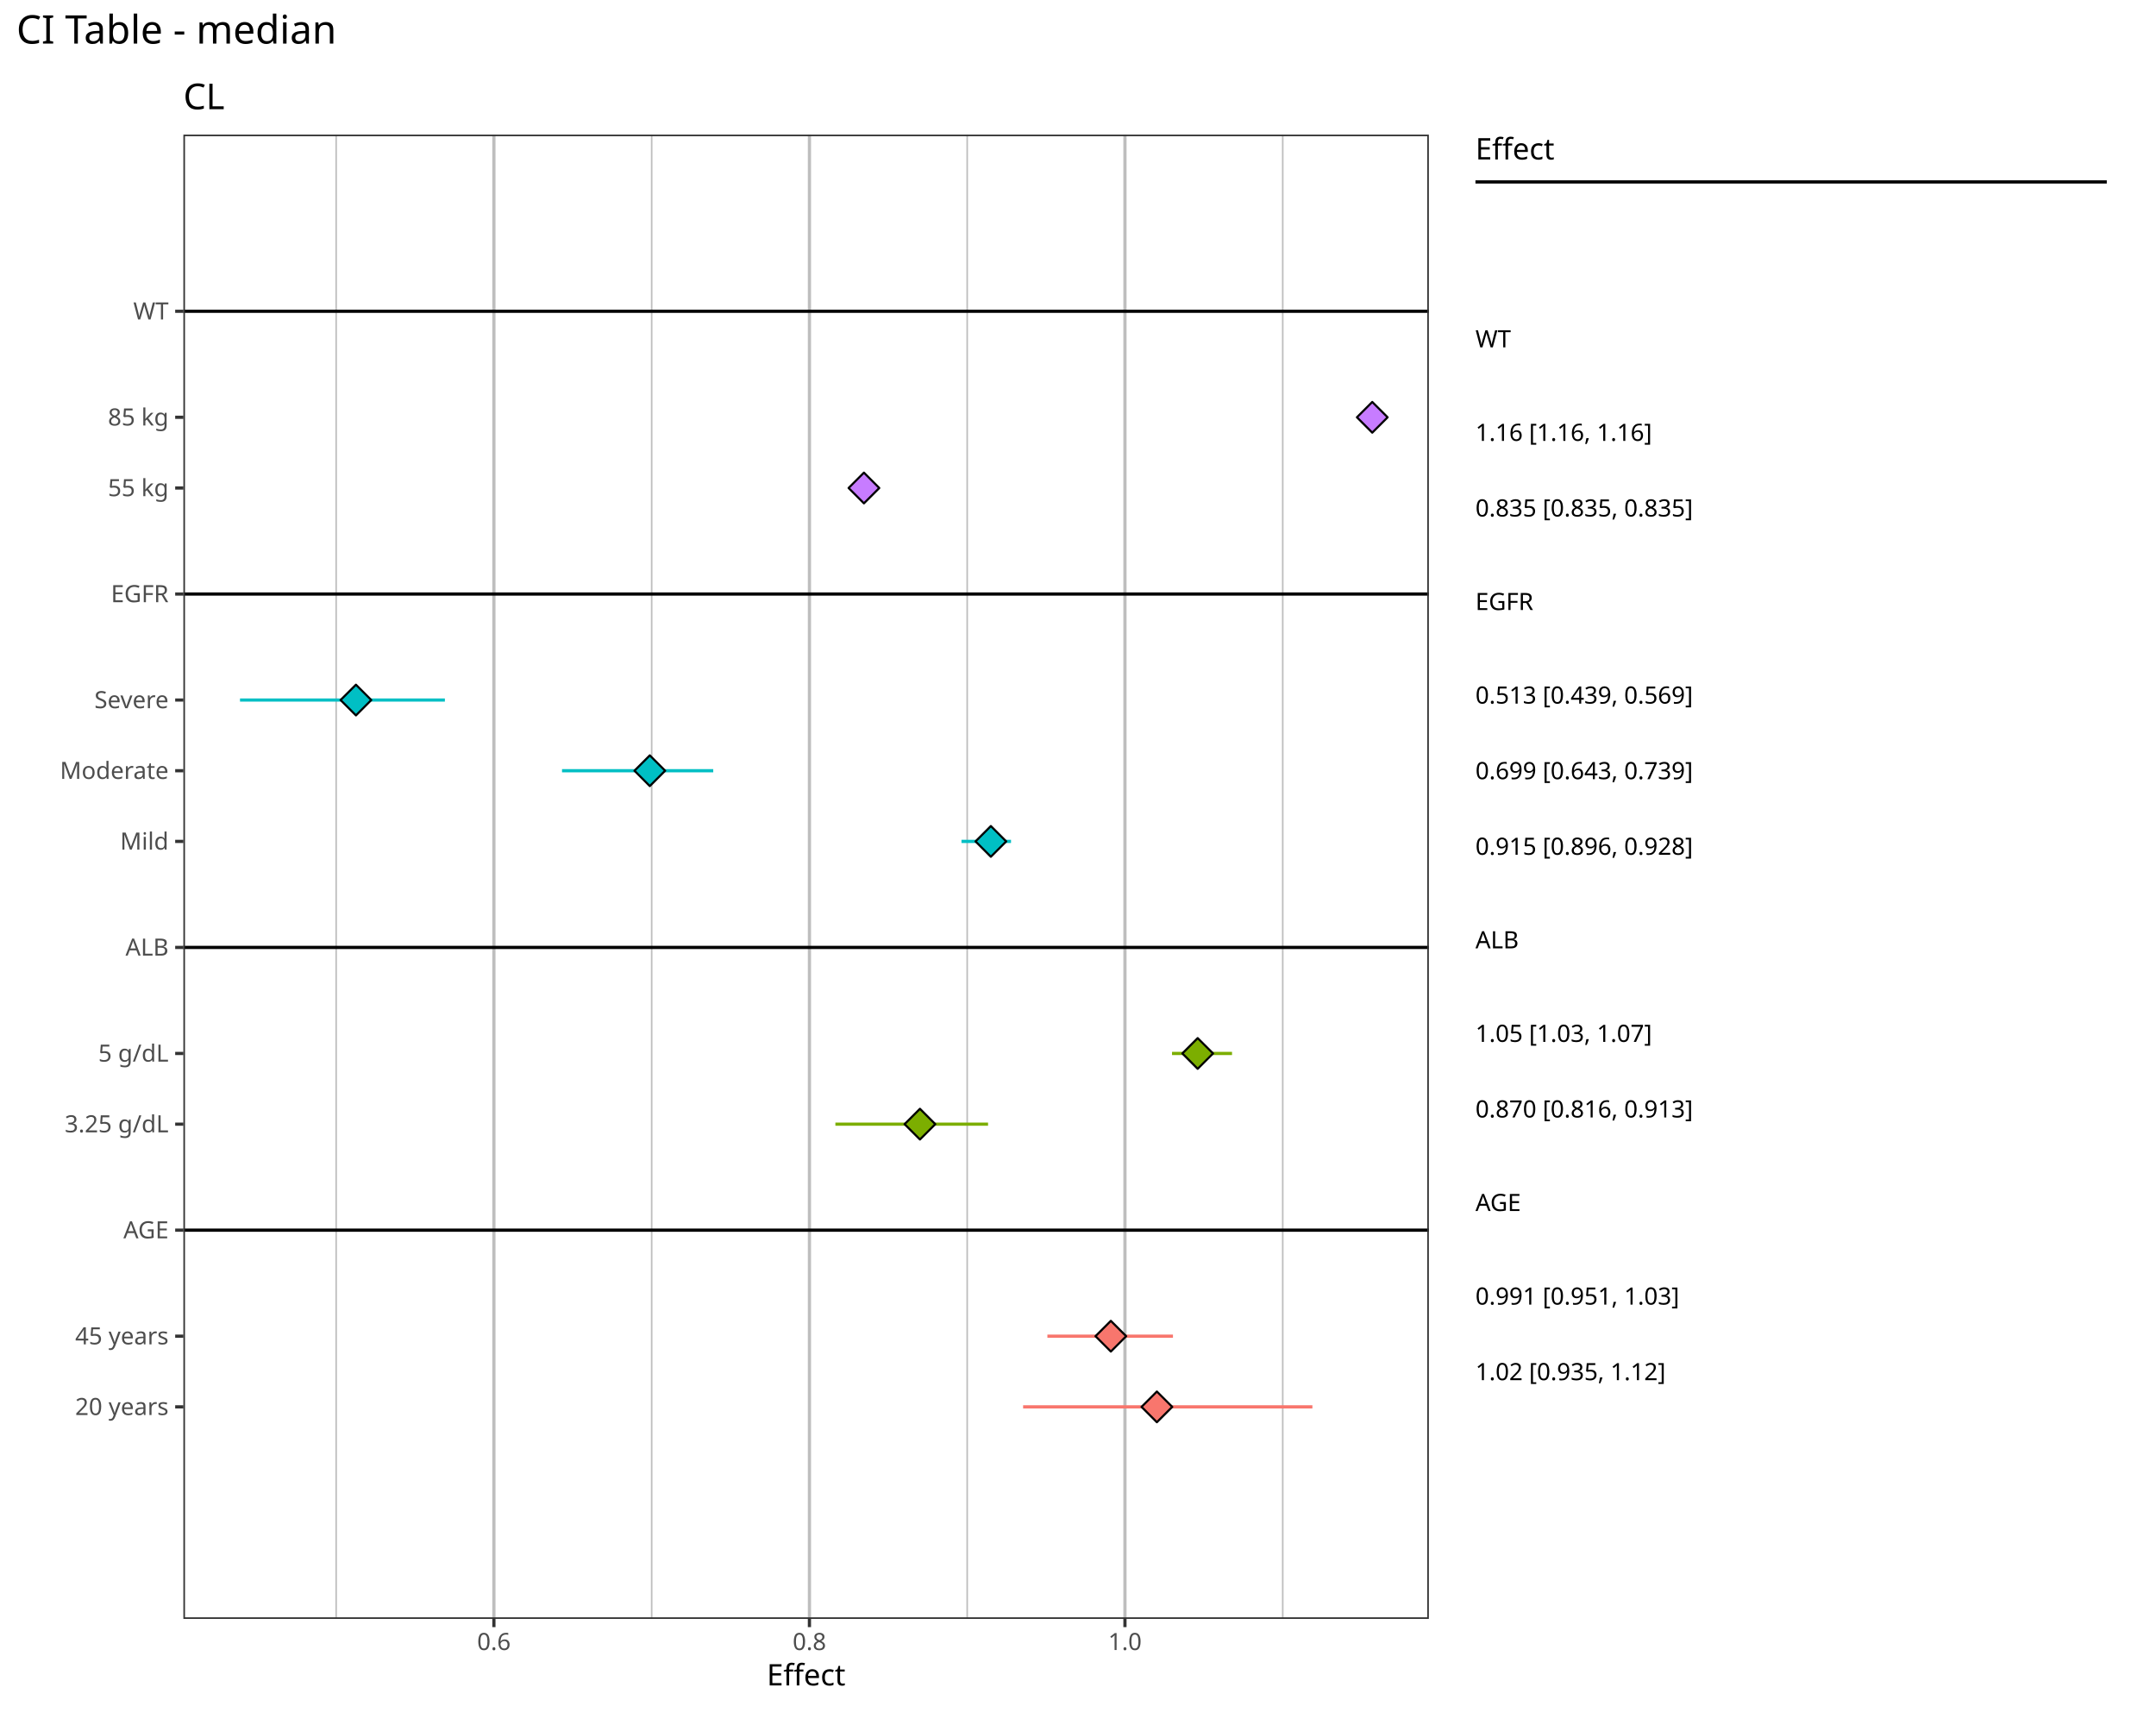
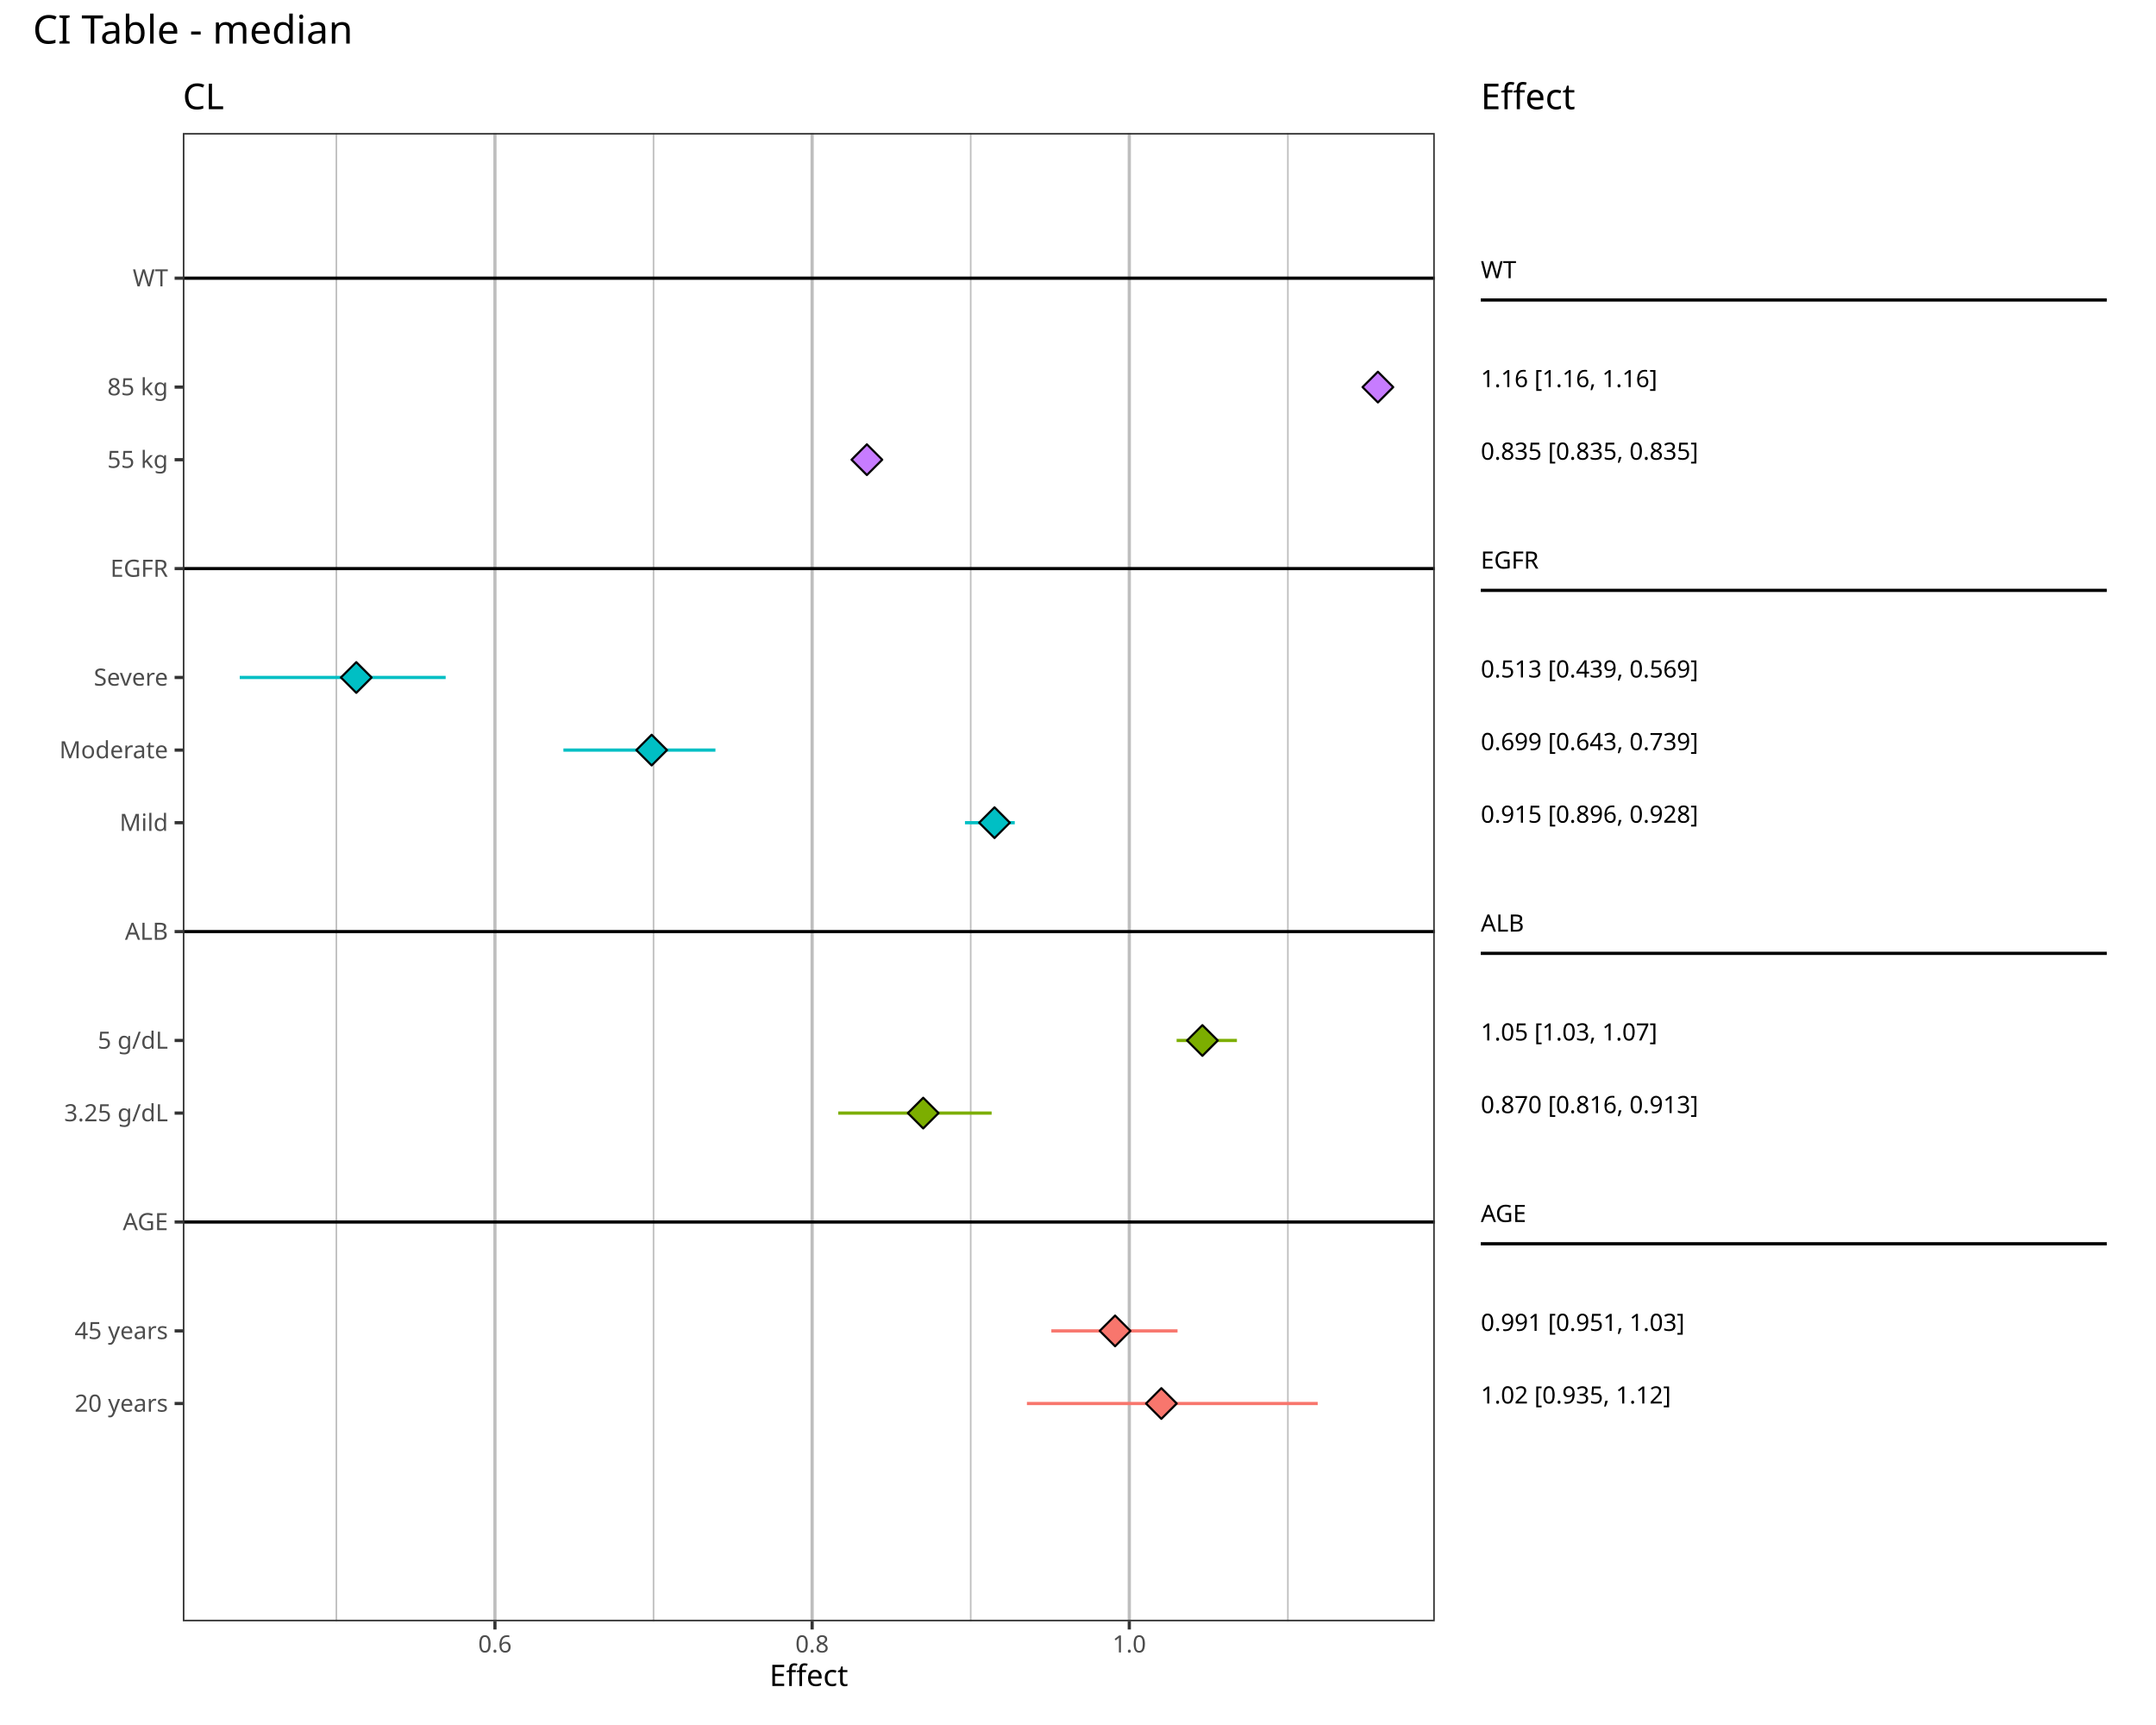
<svg xmlns="http://www.w3.org/2000/svg" class="svglite" data-engine-version="2.0" width="720.00pt" height="576.00pt" viewBox="0 0 720.00 576.00">
  <defs>
    <style type="text/css">
    .svglite line, .svglite polyline, .svglite polygon, .svglite path, .svglite rect, .svglite circle {
      fill: none;
      stroke: #000000;
      stroke-linecap: round;
      stroke-linejoin: round;
      stroke-miterlimit: 10.00;
    }
  </style>
  </defs>
  <rect width="100%" height="100%" style="stroke: none; fill: #FFFFFF;" />
  <defs>
    <clipPath id="cpMC4wMHw3MjAuMDB8MC4wMHw1NzYuMDA=">
      <rect x="0.00" y="0.00" width="720.00" height="576.00" />
    </clipPath>
  </defs>
  <g clip-path="url(#cpMC4wMHw3MjAuMDB8MC4wMHw1NzYuMDA=)">
    <rect x="0.00" y="0.00" width="720.00" height="576.00" style="stroke-width: 1.07; stroke: #FFFFFF; fill: #FFFFFF;" />
  </g>
  <defs>
-     <clipPath id="cpNS40OHw3MTQuNTJ8MjIuNzh8NTcwLjUy">
-       <rect x="5.48" y="22.78" width="709.04" height="547.74" />
+     <clipPath id="cpNjEuMDV8NzAzLjU2fDQ0LjQxfDU0MS4zNw==">
+       <rect x="61.05" y="44.41" width="642.51" height="496.97" />
    </clipPath>
  </defs>
-   <g clip-path="url(#cpNS40OHw3MTQuNTJ8MjIuNzh8NTcwLjUy)">
+   <g clip-path="url(#cpNjEuMDV8NzAzLjU2fDQ0LjQxfDU0MS4zNw==)">
</g>
  <g clip-path="url(#cpMC4wMHw3MjAuMDB8MC4wMHw1NzYuMDA=)">
</g>
  <defs>
-     <clipPath id="cpNS40OHw0NzguMTd8MjIuNzh8NTcwLjUy">
-       <rect x="5.48" y="22.78" width="472.69" height="547.74" />
+     <clipPath id="cpNS40OHw0ODAuMTV8MjIuNzh8NTcwLjUy">
+       <rect x="5.48" y="22.78" width="474.67" height="547.74" />
    </clipPath>
  </defs>
-   <g clip-path="url(#cpNS40OHw0NzguMTd8MjIuNzh8NTcwLjUy)">
-     <rect x="5.48" y="22.78" width="472.69" height="547.74" style="stroke-width: 1.07; stroke: #FFFFFF; fill: #FFFFFF;" />
+   <g clip-path="url(#cpNS40OHw0ODAuMTV8MjIuNzh8NTcwLjUy)">
+     <rect x="5.48" y="22.78" width="474.67" height="547.74" style="stroke-width: 1.07; stroke: #FFFFFF; fill: #FFFFFF;" />
  </g>
  <g clip-path="url(#cpMC4wMHw3MjAuMDB8MC4wMHw1NzYuMDA=)">
</g>
  <defs>
-     <clipPath id="cpNjEuMjR8NDc3LjE4fDQ0Ljk0fDU0MC41OA==">
-       <rect x="61.24" y="44.94" width="415.93" height="495.64" />
+     <clipPath id="cpNjEuMDV8NDc5LjE1fDQ0LjQxfDU0MS4zNw==">
+       <rect x="61.05" y="44.41" width="418.10" height="496.97" />
    </clipPath>
  </defs>
-   <g clip-path="url(#cpNjEuMjR8NDc3LjE4fDQ0Ljk0fDU0MC41OA==)">
-     <rect x="61.24" y="44.94" width="415.93" height="495.64" style="stroke-width: 1.07; stroke: none; fill: #FFFFFF;" />
-     <polyline points="112.26,540.58 112.26,44.94 " style="stroke-width: 0.53; stroke: #BEBEBE; stroke-linecap: butt;" />
-     <polyline points="217.63,540.58 217.63,44.94 " style="stroke-width: 0.53; stroke: #BEBEBE; stroke-linecap: butt;" />
-     <polyline points="323.00,540.58 323.00,44.94 " style="stroke-width: 0.53; stroke: #BEBEBE; stroke-linecap: butt;" />
-     <polyline points="428.37,540.58 428.37,44.94 " style="stroke-width: 0.53; stroke: #BEBEBE; stroke-linecap: butt;" />
-     <polyline points="164.94,540.58 164.94,44.94 " style="stroke-width: 1.07; stroke: #BEBEBE; stroke-linecap: butt;" />
-     <polyline points="270.31,540.58 270.31,44.94 " style="stroke-width: 1.07; stroke: #BEBEBE; stroke-linecap: butt;" />
-     <polyline points="375.68,540.58 375.68,44.94 " style="stroke-width: 1.07; stroke: #BEBEBE; stroke-linecap: butt;" />
-     <line x1="-151.17" y1="540.58" x2="-151.17" y2="44.94" style="stroke-width: 1.07; stroke-dasharray: 1.42,4.27,5.69,4.27; stroke-linecap: butt;" />
-     <polyline points="438.28,469.77 438.28,469.77 " style="stroke-width: 1.07; stroke: #F8766D; stroke-linecap: butt;" />
-     <polyline points="438.28,469.77 341.67,469.77 " style="stroke-width: 1.07; stroke: #F8766D; stroke-linecap: butt;" />
-     <polyline points="341.67,469.77 341.67,469.77 " style="stroke-width: 1.07; stroke: #F8766D; stroke-linecap: butt;" />
-     <polyline points="391.71,446.17 391.71,446.17 " style="stroke-width: 1.07; stroke: #F8766D; stroke-linecap: butt;" />
-     <polyline points="391.71,446.17 349.78,446.17 " style="stroke-width: 1.07; stroke: #F8766D; stroke-linecap: butt;" />
-     <polyline points="349.78,446.17 349.78,446.17 " style="stroke-width: 1.07; stroke: #F8766D; stroke-linecap: butt;" />
-     <polyline points="329.96,375.37 329.96,375.37 " style="stroke-width: 1.07; stroke: #7CAE00; stroke-linecap: butt;" />
-     <polyline points="329.96,375.37 278.98,375.37 " style="stroke-width: 1.07; stroke: #7CAE00; stroke-linecap: butt;" />
-     <polyline points="278.98,375.37 278.98,375.37 " style="stroke-width: 1.07; stroke: #7CAE00; stroke-linecap: butt;" />
-     <polyline points="411.44,351.76 411.44,351.76 " style="stroke-width: 1.07; stroke: #7CAE00; stroke-linecap: butt;" />
-     <polyline points="411.44,351.76 391.40,351.76 " style="stroke-width: 1.07; stroke: #7CAE00; stroke-linecap: butt;" />
-     <polyline points="391.40,351.76 391.40,351.76 " style="stroke-width: 1.07; stroke: #7CAE00; stroke-linecap: butt;" />
-     <polyline points="337.63,280.96 337.63,280.96 " style="stroke-width: 1.07; stroke: #00BFC4; stroke-linecap: butt;" />
-     <polyline points="337.63,280.96 321.09,280.96 " style="stroke-width: 1.07; stroke: #00BFC4; stroke-linecap: butt;" />
-     <polyline points="321.09,280.96 321.09,280.96 " style="stroke-width: 1.07; stroke: #00BFC4; stroke-linecap: butt;" />
-     <polyline points="238.19,257.35 238.19,257.35 " style="stroke-width: 1.07; stroke: #00BFC4; stroke-linecap: butt;" />
-     <polyline points="238.19,257.35 187.69,257.35 " style="stroke-width: 1.07; stroke: #00BFC4; stroke-linecap: butt;" />
-     <polyline points="187.69,257.35 187.69,257.35 " style="stroke-width: 1.07; stroke: #00BFC4; stroke-linecap: butt;" />
-     <polyline points="148.57,233.75 148.57,233.75 " style="stroke-width: 1.07; stroke: #00BFC4; stroke-linecap: butt;" />
-     <polyline points="148.57,233.75 80.15,233.75 " style="stroke-width: 1.07; stroke: #00BFC4; stroke-linecap: butt;" />
-     <polyline points="80.15,233.75 80.15,233.75 " style="stroke-width: 1.07; stroke: #00BFC4; stroke-linecap: butt;" />
-     <polyline points="288.51,162.95 288.51,162.95 " style="stroke-width: 1.07; stroke: #C77CFF; stroke-linecap: butt;" />
-     <polyline points="288.51,162.95 288.51,162.95 " style="stroke-width: 1.07; stroke: #C77CFF; stroke-linecap: butt;" />
-     <polyline points="288.51,162.95 288.51,162.95 " style="stroke-width: 1.07; stroke: #C77CFF; stroke-linecap: butt;" />
-     <polyline points="458.27,139.34 458.27,139.34 " style="stroke-width: 1.07; stroke: #C77CFF; stroke-linecap: butt;" />
-     <polyline points="458.27,139.34 458.27,139.34 " style="stroke-width: 1.07; stroke: #C77CFF; stroke-linecap: butt;" />
-     <polyline points="458.27,139.34 458.27,139.34 " style="stroke-width: 1.07; stroke: #C77CFF; stroke-linecap: butt;" />
-     <polygon points="386.34,474.90 391.47,469.77 386.34,464.65 381.22,469.77 " style="stroke-width: 0.71; fill: #F8766D;" />
-     <polygon points="370.97,451.30 376.09,446.17 370.97,441.05 365.84,446.17 " style="stroke-width: 0.71; fill: #F8766D;" />
-     <polygon points="307.22,380.49 312.34,375.37 307.22,370.24 302.09,375.37 " style="stroke-width: 0.71; fill: #7CAE00;" />
-     <polygon points="399.97,356.89 405.10,351.76 399.97,346.64 394.85,351.76 " style="stroke-width: 0.71; fill: #7CAE00;" />
-     <polygon points="330.90,286.08 336.03,280.96 330.90,275.83 325.78,280.96 " style="stroke-width: 0.71; fill: #00BFC4;" />
-     <polygon points="217.00,262.48 222.13,257.35 217.00,252.23 211.88,257.35 " style="stroke-width: 0.71; fill: #00BFC4;" />
-     <polygon points="118.87,238.88 123.99,233.75 118.87,228.63 113.74,233.75 " style="stroke-width: 0.71; fill: #00BFC4;" />
-     <polygon points="288.51,168.07 293.64,162.95 288.51,157.82 283.39,162.95 " style="stroke-width: 0.71; fill: #C77CFF;" />
-     <polygon points="458.27,144.47 463.40,139.34 458.27,134.22 453.15,139.34 " style="stroke-width: 0.71; fill: #C77CFF;" />
-     <line x1="61.24" y1="103.94" x2="477.18" y2="103.94" style="stroke-width: 1.07; stroke-linecap: butt;" />
-     <line x1="61.24" y1="198.35" x2="477.18" y2="198.35" style="stroke-width: 1.07; stroke-linecap: butt;" />
-     <line x1="61.24" y1="316.36" x2="477.18" y2="316.36" style="stroke-width: 1.07; stroke-linecap: butt;" />
-     <line x1="61.24" y1="410.77" x2="477.18" y2="410.77" style="stroke-width: 1.07; stroke-linecap: butt;" />
-     <rect x="61.24" y="44.94" width="415.93" height="495.64" style="stroke-width: 1.07; stroke: #333333;" />
+   <g clip-path="url(#cpNjEuMDV8NDc5LjE1fDQ0LjQxfDU0MS4zNw==)">
+     <rect x="61.05" y="44.41" width="418.10" height="496.97" style="stroke-width: 1.07; stroke: none; fill: #FFFFFF;" />
+     <polyline points="112.33,541.37 112.33,44.41 " style="stroke-width: 0.53; stroke: #BEBEBE; stroke-linecap: butt;" />
+     <polyline points="218.25,541.37 218.25,44.41 " style="stroke-width: 0.53; stroke: #BEBEBE; stroke-linecap: butt;" />
+     <polyline points="324.17,541.37 324.17,44.41 " style="stroke-width: 0.53; stroke: #BEBEBE; stroke-linecap: butt;" />
+     <polyline points="430.09,541.37 430.09,44.41 " style="stroke-width: 0.53; stroke: #BEBEBE; stroke-linecap: butt;" />
+     <polyline points="165.29,541.37 165.29,44.41 " style="stroke-width: 1.07; stroke: #BEBEBE; stroke-linecap: butt;" />
+     <polyline points="271.21,541.37 271.21,44.41 " style="stroke-width: 1.07; stroke: #BEBEBE; stroke-linecap: butt;" />
+     <polyline points="377.13,541.37 377.13,44.41 " style="stroke-width: 1.07; stroke: #BEBEBE; stroke-linecap: butt;" />
+     <line x1="-152.47" y1="541.37" x2="-152.47" y2="44.41" style="stroke-width: 1.07; stroke-dasharray: 1.42,4.27,5.69,4.27; stroke-linecap: butt;" />
+     <polyline points="440.05,468.65 440.05,468.65 " style="stroke-width: 1.07; stroke: #F8766D; stroke-linecap: butt;" />
+     <polyline points="440.05,468.65 342.94,468.65 " style="stroke-width: 1.07; stroke: #F8766D; stroke-linecap: butt;" />
+     <polyline points="342.94,468.65 342.94,468.65 " style="stroke-width: 1.07; stroke: #F8766D; stroke-linecap: butt;" />
+     <polyline points="393.24,444.40 393.24,444.40 " style="stroke-width: 1.07; stroke: #F8766D; stroke-linecap: butt;" />
+     <polyline points="393.24,444.40 351.09,444.40 " style="stroke-width: 1.07; stroke: #F8766D; stroke-linecap: butt;" />
+     <polyline points="351.09,444.40 351.09,444.40 " style="stroke-width: 1.07; stroke: #F8766D; stroke-linecap: butt;" />
+     <polyline points="331.16,371.68 331.16,371.68 " style="stroke-width: 1.07; stroke: #7CAE00; stroke-linecap: butt;" />
+     <polyline points="331.16,371.68 279.93,371.68 " style="stroke-width: 1.07; stroke: #7CAE00; stroke-linecap: butt;" />
+     <polyline points="279.93,371.68 279.93,371.68 " style="stroke-width: 1.07; stroke: #7CAE00; stroke-linecap: butt;" />
+     <polyline points="413.07,347.43 413.07,347.43 " style="stroke-width: 1.07; stroke: #7CAE00; stroke-linecap: butt;" />
+     <polyline points="413.07,347.43 392.93,347.43 " style="stroke-width: 1.07; stroke: #7CAE00; stroke-linecap: butt;" />
+     <polyline points="392.93,347.43 392.93,347.43 " style="stroke-width: 1.07; stroke: #7CAE00; stroke-linecap: butt;" />
+     <polyline points="338.88,274.71 338.88,274.71 " style="stroke-width: 1.07; stroke: #00BFC4; stroke-linecap: butt;" />
+     <polyline points="338.88,274.71 322.25,274.71 " style="stroke-width: 1.07; stroke: #00BFC4; stroke-linecap: butt;" />
+     <polyline points="322.25,274.71 322.25,274.71 " style="stroke-width: 1.07; stroke: #00BFC4; stroke-linecap: butt;" />
+     <polyline points="238.92,250.47 238.92,250.47 " style="stroke-width: 1.07; stroke: #00BFC4; stroke-linecap: butt;" />
+     <polyline points="238.92,250.47 188.15,250.47 " style="stroke-width: 1.07; stroke: #00BFC4; stroke-linecap: butt;" />
+     <polyline points="188.15,250.47 188.15,250.47 " style="stroke-width: 1.07; stroke: #00BFC4; stroke-linecap: butt;" />
+     <polyline points="148.83,226.22 148.83,226.22 " style="stroke-width: 1.07; stroke: #00BFC4; stroke-linecap: butt;" />
+     <polyline points="148.83,226.22 80.06,226.22 " style="stroke-width: 1.07; stroke: #00BFC4; stroke-linecap: butt;" />
+     <polyline points="80.06,226.22 80.06,226.22 " style="stroke-width: 1.07; stroke: #00BFC4; stroke-linecap: butt;" />
+     <polyline points="289.50,153.50 289.50,153.50 " style="stroke-width: 1.07; stroke: #C77CFF; stroke-linecap: butt;" />
+     <polyline points="289.50,153.50 289.50,153.50 " style="stroke-width: 1.07; stroke: #C77CFF; stroke-linecap: butt;" />
+     <polyline points="289.50,153.50 289.50,153.50 " style="stroke-width: 1.07; stroke: #C77CFF; stroke-linecap: butt;" />
+     <polyline points="460.15,129.26 460.15,129.26 " style="stroke-width: 1.07; stroke: #C77CFF; stroke-linecap: butt;" />
+     <polyline points="460.15,129.26 460.15,129.26 " style="stroke-width: 1.07; stroke: #C77CFF; stroke-linecap: butt;" />
+     <polyline points="460.15,129.26 460.15,129.26 " style="stroke-width: 1.07; stroke: #C77CFF; stroke-linecap: butt;" />
+     <polygon points="387.84,473.77 392.97,468.65 387.84,463.52 382.72,468.65 " style="stroke-width: 0.71; fill: #F8766D;" />
+     <polygon points="372.39,449.53 377.51,444.40 372.39,439.28 367.26,444.40 " style="stroke-width: 0.71; fill: #F8766D;" />
+     <polygon points="308.31,376.80 313.43,371.68 308.31,366.55 303.18,371.68 " style="stroke-width: 0.71; fill: #7CAE00;" />
+     <polygon points="401.54,352.56 406.67,347.43 401.54,342.31 396.42,347.43 " style="stroke-width: 0.71; fill: #7CAE00;" />
+     <polygon points="332.12,279.83 337.24,274.71 332.12,269.58 326.99,274.71 " style="stroke-width: 0.71; fill: #00BFC4;" />
+     <polygon points="217.62,255.59 222.75,250.47 217.62,245.34 212.50,250.47 " style="stroke-width: 0.71; fill: #00BFC4;" />
+     <polygon points="118.98,231.35 124.10,226.22 118.98,221.10 113.85,226.22 " style="stroke-width: 0.71; fill: #00BFC4;" />
+     <polygon points="289.50,158.62 294.63,153.50 289.50,148.37 284.38,153.50 " style="stroke-width: 0.71; fill: #C77CFF;" />
+     <polygon points="460.15,134.38 465.27,129.26 460.15,124.13 455.02,129.26 " style="stroke-width: 0.71; fill: #C77CFF;" />
+     <line x1="61.05" y1="92.89" x2="479.15" y2="92.89" style="stroke-width: 1.07; stroke-linecap: butt;" />
+     <line x1="61.05" y1="189.86" x2="479.15" y2="189.86" style="stroke-width: 1.07; stroke-linecap: butt;" />
+     <line x1="61.05" y1="311.07" x2="479.15" y2="311.07" style="stroke-width: 1.07; stroke-linecap: butt;" />
+     <line x1="61.05" y1="408.04" x2="479.15" y2="408.04" style="stroke-width: 1.07; stroke-linecap: butt;" />
+     <rect x="61.05" y="44.41" width="418.10" height="496.97" style="stroke-width: 1.07; stroke: #333333;" />
  </g>
  <g clip-path="url(#cpMC4wMHw3MjAuMDB8MC4wMHw1NzYuMDA=)">
-     <text x="56.31" y="106.67" text-anchor="end" style="font-size: 7.94px; fill: #4D4D4D; font-family: sans;" textLength="12.34px" lengthAdjust="spacingAndGlyphs">WT</text>
-     <text x="56.31" y="142.08" text-anchor="end" style="font-size: 7.94px; fill: #4D4D4D; font-family: sans;" textLength="19.42px" lengthAdjust="spacingAndGlyphs">85 kg</text>
-     <text x="56.31" y="165.68" text-anchor="end" style="font-size: 7.94px; fill: #4D4D4D; font-family: sans;" textLength="19.42px" lengthAdjust="spacingAndGlyphs">55 kg</text>
-     <text x="56.31" y="201.08" text-anchor="end" style="font-size: 7.94px; fill: #4D4D4D; font-family: sans;" textLength="22.05px" lengthAdjust="spacingAndGlyphs">EGFR</text>
-     <text x="56.31" y="236.48" text-anchor="end" style="font-size: 7.94px; fill: #4D4D4D; font-family: sans;" textLength="25.15px" lengthAdjust="spacingAndGlyphs">Severe</text>
-     <text x="56.31" y="260.09" text-anchor="end" style="font-size: 7.94px; fill: #4D4D4D; font-family: sans;" textLength="33.54px" lengthAdjust="spacingAndGlyphs">Moderate</text>
-     <text x="56.31" y="283.69" text-anchor="end" style="font-size: 7.94px; fill: #4D4D4D; font-family: sans;" textLength="14.55px" lengthAdjust="spacingAndGlyphs">Mild</text>
-     <text x="56.31" y="319.09" text-anchor="end" style="font-size: 7.94px; fill: #4D4D4D; font-family: sans;" textLength="15.01px" lengthAdjust="spacingAndGlyphs">ALB</text>
-     <text x="56.31" y="354.49" text-anchor="end" style="font-size: 7.94px; fill: #4D4D4D; font-family: sans;" textLength="22.07px" lengthAdjust="spacingAndGlyphs">5 g/dL</text>
-     <text x="56.31" y="378.10" text-anchor="end" style="font-size: 7.94px; fill: #4D4D4D; font-family: sans;" textLength="33.10px" lengthAdjust="spacingAndGlyphs">3.25 g/dL</text>
-     <text x="56.31" y="413.50" text-anchor="end" style="font-size: 7.94px; fill: #4D4D4D; font-family: sans;" textLength="16.77px" lengthAdjust="spacingAndGlyphs">AGE</text>
-     <text x="56.31" y="448.90" text-anchor="end" style="font-size: 7.94px; fill: #4D4D4D; font-family: sans;" textLength="30.45px" lengthAdjust="spacingAndGlyphs">45 years</text>
-     <text x="56.31" y="472.50" text-anchor="end" style="font-size: 7.94px; fill: #4D4D4D; font-family: sans;" textLength="30.45px" lengthAdjust="spacingAndGlyphs">20 years</text>
-     <polyline points="58.50,103.94 61.24,103.94 " style="stroke-width: 1.07; stroke: #333333; stroke-linecap: butt;" />
-     <polyline points="58.50,139.34 61.24,139.34 " style="stroke-width: 1.07; stroke: #333333; stroke-linecap: butt;" />
-     <polyline points="58.50,162.95 61.24,162.95 " style="stroke-width: 1.07; stroke: #333333; stroke-linecap: butt;" />
-     <polyline points="58.50,198.35 61.24,198.35 " style="stroke-width: 1.07; stroke: #333333; stroke-linecap: butt;" />
-     <polyline points="58.50,233.75 61.24,233.75 " style="stroke-width: 1.07; stroke: #333333; stroke-linecap: butt;" />
-     <polyline points="58.50,257.35 61.24,257.35 " style="stroke-width: 1.07; stroke: #333333; stroke-linecap: butt;" />
-     <polyline points="58.50,280.96 61.24,280.96 " style="stroke-width: 1.07; stroke: #333333; stroke-linecap: butt;" />
-     <polyline points="58.50,316.36 61.24,316.36 " style="stroke-width: 1.07; stroke: #333333; stroke-linecap: butt;" />
-     <polyline points="58.50,351.76 61.24,351.76 " style="stroke-width: 1.07; stroke: #333333; stroke-linecap: butt;" />
-     <polyline points="58.50,375.37 61.24,375.37 " style="stroke-width: 1.07; stroke: #333333; stroke-linecap: butt;" />
-     <polyline points="58.50,410.77 61.24,410.77 " style="stroke-width: 1.07; stroke: #333333; stroke-linecap: butt;" />
-     <polyline points="58.50,446.17 61.24,446.17 " style="stroke-width: 1.07; stroke: #333333; stroke-linecap: butt;" />
-     <polyline points="58.50,469.77 61.24,469.77 " style="stroke-width: 1.07; stroke: #333333; stroke-linecap: butt;" />
-     <polyline points="164.94,543.32 164.94,540.58 " style="stroke-width: 1.07; stroke: #333333; stroke-linecap: butt;" />
-     <polyline points="270.31,543.32 270.31,540.58 " style="stroke-width: 1.07; stroke: #333333; stroke-linecap: butt;" />
-     <polyline points="375.68,543.32 375.68,540.58 " style="stroke-width: 1.07; stroke: #333333; stroke-linecap: butt;" />
-     <text x="164.94" y="550.97" text-anchor="middle" style="font-size: 7.94px; fill: #4D4D4D; font-family: sans;" textLength="11.03px" lengthAdjust="spacingAndGlyphs">0.6</text>
-     <text x="270.31" y="550.97" text-anchor="middle" style="font-size: 7.94px; fill: #4D4D4D; font-family: sans;" textLength="11.03px" lengthAdjust="spacingAndGlyphs">0.8</text>
-     <text x="375.68" y="550.97" text-anchor="middle" style="font-size: 7.94px; fill: #4D4D4D; font-family: sans;" textLength="11.03px" lengthAdjust="spacingAndGlyphs">1.0</text>
-     <text x="269.21" y="562.79" text-anchor="middle" style="font-size: 9.92px; font-family: sans;" textLength="25.37px" lengthAdjust="spacingAndGlyphs">Effect</text>
-     <text x="61.24" y="36.46" style="font-size: 11.91px; font-family: sans;" textLength="15.22px" lengthAdjust="spacingAndGlyphs">CL</text>
+     <text x="56.12" y="95.62" text-anchor="end" style="font-size: 7.94px; fill: #4D4D4D; font-family: sans;" textLength="12.34px" lengthAdjust="spacingAndGlyphs">WT</text>
+     <text x="56.12" y="131.99" text-anchor="end" style="font-size: 7.94px; fill: #4D4D4D; font-family: sans;" textLength="19.42px" lengthAdjust="spacingAndGlyphs">85 kg</text>
+     <text x="56.12" y="156.23" text-anchor="end" style="font-size: 7.94px; fill: #4D4D4D; font-family: sans;" textLength="19.42px" lengthAdjust="spacingAndGlyphs">55 kg</text>
+     <text x="56.12" y="192.59" text-anchor="end" style="font-size: 7.94px; fill: #4D4D4D; font-family: sans;" textLength="22.05px" lengthAdjust="spacingAndGlyphs">EGFR</text>
+     <text x="56.12" y="228.95" text-anchor="end" style="font-size: 7.94px; fill: #4D4D4D; font-family: sans;" textLength="25.15px" lengthAdjust="spacingAndGlyphs">Severe</text>
+     <text x="56.12" y="253.20" text-anchor="end" style="font-size: 7.94px; fill: #4D4D4D; font-family: sans;" textLength="33.54px" lengthAdjust="spacingAndGlyphs">Moderate</text>
+     <text x="56.12" y="277.44" text-anchor="end" style="font-size: 7.94px; fill: #4D4D4D; font-family: sans;" textLength="14.55px" lengthAdjust="spacingAndGlyphs">Mild</text>
+     <text x="56.12" y="313.80" text-anchor="end" style="font-size: 7.94px; fill: #4D4D4D; font-family: sans;" textLength="15.01px" lengthAdjust="spacingAndGlyphs">ALB</text>
+     <text x="56.12" y="350.17" text-anchor="end" style="font-size: 7.94px; fill: #4D4D4D; font-family: sans;" textLength="22.07px" lengthAdjust="spacingAndGlyphs">5 g/dL</text>
+     <text x="56.12" y="374.41" text-anchor="end" style="font-size: 7.94px; fill: #4D4D4D; font-family: sans;" textLength="33.10px" lengthAdjust="spacingAndGlyphs">3.25 g/dL</text>
+     <text x="56.12" y="410.77" text-anchor="end" style="font-size: 7.94px; fill: #4D4D4D; font-family: sans;" textLength="16.77px" lengthAdjust="spacingAndGlyphs">AGE</text>
+     <text x="56.12" y="447.13" text-anchor="end" style="font-size: 7.94px; fill: #4D4D4D; font-family: sans;" textLength="30.45px" lengthAdjust="spacingAndGlyphs">45 years</text>
+     <text x="56.12" y="471.38" text-anchor="end" style="font-size: 7.94px; fill: #4D4D4D; font-family: sans;" textLength="30.45px" lengthAdjust="spacingAndGlyphs">20 years</text>
+     <polyline points="58.31,92.89 61.05,92.89 " style="stroke-width: 1.07; stroke: #333333; stroke-linecap: butt;" />
+     <polyline points="58.31,129.26 61.05,129.26 " style="stroke-width: 1.07; stroke: #333333; stroke-linecap: butt;" />
+     <polyline points="58.31,153.50 61.05,153.50 " style="stroke-width: 1.07; stroke: #333333; stroke-linecap: butt;" />
+     <polyline points="58.31,189.86 61.05,189.86 " style="stroke-width: 1.07; stroke: #333333; stroke-linecap: butt;" />
+     <polyline points="58.31,226.22 61.05,226.22 " style="stroke-width: 1.07; stroke: #333333; stroke-linecap: butt;" />
+     <polyline points="58.31,250.47 61.05,250.47 " style="stroke-width: 1.07; stroke: #333333; stroke-linecap: butt;" />
+     <polyline points="58.31,274.71 61.05,274.71 " style="stroke-width: 1.07; stroke: #333333; stroke-linecap: butt;" />
+     <polyline points="58.31,311.07 61.05,311.07 " style="stroke-width: 1.07; stroke: #333333; stroke-linecap: butt;" />
+     <polyline points="58.31,347.43 61.05,347.43 " style="stroke-width: 1.07; stroke: #333333; stroke-linecap: butt;" />
+     <polyline points="58.31,371.68 61.05,371.68 " style="stroke-width: 1.07; stroke: #333333; stroke-linecap: butt;" />
+     <polyline points="58.31,408.04 61.05,408.04 " style="stroke-width: 1.07; stroke: #333333; stroke-linecap: butt;" />
+     <polyline points="58.31,444.40 61.05,444.40 " style="stroke-width: 1.07; stroke: #333333; stroke-linecap: butt;" />
+     <polyline points="58.31,468.65 61.05,468.65 " style="stroke-width: 1.07; stroke: #333333; stroke-linecap: butt;" />
+     <polyline points="165.29,544.11 165.29,541.37 " style="stroke-width: 1.07; stroke: #333333; stroke-linecap: butt;" />
+     <polyline points="271.21,544.11 271.21,541.37 " style="stroke-width: 1.07; stroke: #333333; stroke-linecap: butt;" />
+     <polyline points="377.13,544.11 377.13,541.37 " style="stroke-width: 1.07; stroke: #333333; stroke-linecap: butt;" />
+     <text x="165.29" y="551.77" text-anchor="middle" style="font-size: 7.94px; fill: #4D4D4D; font-family: sans;" textLength="11.03px" lengthAdjust="spacingAndGlyphs">0.6</text>
+     <text x="271.21" y="551.77" text-anchor="middle" style="font-size: 7.94px; fill: #4D4D4D; font-family: sans;" textLength="11.03px" lengthAdjust="spacingAndGlyphs">0.8</text>
+     <text x="377.13" y="551.77" text-anchor="middle" style="font-size: 7.94px; fill: #4D4D4D; font-family: sans;" textLength="11.03px" lengthAdjust="spacingAndGlyphs">1.0</text>
+     <text x="270.10" y="562.98" text-anchor="middle" style="font-size: 9.92px; font-family: sans;" textLength="25.37px" lengthAdjust="spacingAndGlyphs">Effect</text>
+     <text x="61.05" y="36.46" style="font-size: 11.91px; font-family: sans;" textLength="15.22px" lengthAdjust="spacingAndGlyphs">CL</text>
  </g>
  <defs>
-     <clipPath id="cpNDc4LjE3fDcxNC41MnwyMi43OHw1NzAuNTI=">
-       <rect x="478.17" y="22.78" width="236.35" height="547.74" />
+     <clipPath id="cpNDgwLjE1fDcxNC41MnwyMi43OHw1NzAuNTI=">
+       <rect x="480.15" y="22.78" width="234.37" height="547.74" />
    </clipPath>
  </defs>
-   <g clip-path="url(#cpNDc4LjE3fDcxNC41MnwyMi43OHw1NzAuNTI=)">
-     <rect x="478.17" y="22.78" width="236.35" height="547.74" style="stroke-width: 1.07; stroke: #FFFFFF; fill: #FFFFFF;" />
+   <g clip-path="url(#cpNDgwLjE1fDcxNC41MnwyMi43OHw1NzAuNTI=)">
+     <rect x="480.15" y="22.78" width="234.37" height="547.74" style="stroke-width: 1.07; stroke: #FFFFFF; fill: #FFFFFF;" />
  </g>
  <g clip-path="url(#cpMC4wMHw3MjAuMDB8MC4wMHw1NzYuMDA=)">
</g>
  <defs>
-     <clipPath id="cpNDkyLjczfDcwMy41NnwyOC4yNnw1NDAuNTg=">
-       <rect x="492.73" y="28.26" width="210.83" height="512.32" />
+     <clipPath id="cpNDk0LjUxfDcwMy41Nnw0NC40MXw1NDEuMzc=">
+       <rect x="494.51" y="44.41" width="209.05" height="496.97" />
    </clipPath>
  </defs>
-   <g clip-path="url(#cpNDkyLjczfDcwMy41NnwyOC4yNnw1NDAuNTg=)">
-     <rect x="492.73" y="28.26" width="210.83" height="512.32" style="stroke-width: 1.07; stroke: none; fill: #FFFFFF;" />
-     <text x="492.73" y="115.98" style="font-size: 7.97px; font-family: sans;" textLength="12.39px" lengthAdjust="spacingAndGlyphs">WT</text>
-     <text x="492.73" y="147.22" style="font-size: 7.97px; font-family: sans;" textLength="57.59px" lengthAdjust="spacingAndGlyphs">1.16 [1.16, 1.16]</text>
-     <text x="492.73" y="172.46" style="font-size: 7.97px; font-family: sans;" textLength="70.88px" lengthAdjust="spacingAndGlyphs">0.835 [0.835, 0.835]</text>
-     <text x="492.73" y="203.70" style="font-size: 7.97px; font-family: sans;" textLength="22.14px" lengthAdjust="spacingAndGlyphs">EGFR</text>
-     <text x="492.73" y="234.94" style="font-size: 7.97px; font-family: sans;" textLength="70.88px" lengthAdjust="spacingAndGlyphs">0.513 [0.439, 0.569]</text>
-     <text x="492.73" y="260.18" style="font-size: 7.97px; font-family: sans;" textLength="70.88px" lengthAdjust="spacingAndGlyphs">0.699 [0.643, 0.739]</text>
-     <text x="492.73" y="285.42" style="font-size: 7.97px; font-family: sans;" textLength="70.88px" lengthAdjust="spacingAndGlyphs">0.915 [0.896, 0.928]</text>
-     <text x="492.73" y="316.66" style="font-size: 7.97px; font-family: sans;" textLength="15.06px" lengthAdjust="spacingAndGlyphs">ALB</text>
-     <text x="492.73" y="347.90" style="font-size: 7.97px; font-family: sans;" textLength="57.59px" lengthAdjust="spacingAndGlyphs">1.05 [1.03, 1.07]</text>
-     <text x="492.73" y="373.14" style="font-size: 7.97px; font-family: sans;" textLength="70.88px" lengthAdjust="spacingAndGlyphs">0.870 [0.816, 0.913]</text>
-     <text x="492.73" y="404.38" style="font-size: 7.97px; font-family: sans;" textLength="16.83px" lengthAdjust="spacingAndGlyphs">AGE</text>
-     <text x="492.73" y="435.62" style="font-size: 7.97px; font-family: sans;" textLength="66.45px" lengthAdjust="spacingAndGlyphs">0.991 [0.951, 1.03]</text>
-     <text x="492.73" y="460.86" style="font-size: 7.97px; font-family: sans;" textLength="62.02px" lengthAdjust="spacingAndGlyphs">1.02 [0.935, 1.12]</text>
-     <text x="492.73" y="53.25" style="font-size: 9.96px; font-family: sans;" textLength="25.47px" lengthAdjust="spacingAndGlyphs">Effect</text>
-     <line x1="492.73" y1="60.75" x2="703.56" y2="60.75" style="stroke-width: 1.07; stroke-linecap: butt;" />
+   <g clip-path="url(#cpNDk0LjUxfDcwMy41Nnw0NC40MXw1NDEuMzc=)">
+     <rect x="494.51" y="44.41" width="209.05" height="496.97" style="stroke-width: 1.07; stroke: none; fill: #FFFFFF;" />
+     <text x="494.51" y="92.89" style="font-size: 7.97px; font-family: sans;" textLength="12.39px" lengthAdjust="spacingAndGlyphs">WT</text>
+     <text x="494.51" y="129.26" style="font-size: 7.97px; font-family: sans;" textLength="57.59px" lengthAdjust="spacingAndGlyphs">1.16 [1.16, 1.16]</text>
+     <text x="494.51" y="153.50" style="font-size: 7.97px; font-family: sans;" textLength="70.88px" lengthAdjust="spacingAndGlyphs">0.835 [0.835, 0.835]</text>
+     <text x="494.51" y="189.86" style="font-size: 7.97px; font-family: sans;" textLength="22.14px" lengthAdjust="spacingAndGlyphs">EGFR</text>
+     <text x="494.51" y="226.22" style="font-size: 7.97px; font-family: sans;" textLength="70.88px" lengthAdjust="spacingAndGlyphs">0.513 [0.439, 0.569]</text>
+     <text x="494.51" y="250.47" style="font-size: 7.97px; font-family: sans;" textLength="70.88px" lengthAdjust="spacingAndGlyphs">0.699 [0.643, 0.739]</text>
+     <text x="494.51" y="274.71" style="font-size: 7.97px; font-family: sans;" textLength="70.88px" lengthAdjust="spacingAndGlyphs">0.915 [0.896, 0.928]</text>
+     <text x="494.51" y="311.07" style="font-size: 7.97px; font-family: sans;" textLength="15.06px" lengthAdjust="spacingAndGlyphs">ALB</text>
+     <text x="494.51" y="347.43" style="font-size: 7.97px; font-family: sans;" textLength="57.59px" lengthAdjust="spacingAndGlyphs">1.05 [1.03, 1.07]</text>
+     <text x="494.51" y="371.68" style="font-size: 7.97px; font-family: sans;" textLength="70.88px" lengthAdjust="spacingAndGlyphs">0.870 [0.816, 0.913]</text>
+     <text x="494.51" y="408.04" style="font-size: 7.97px; font-family: sans;" textLength="16.83px" lengthAdjust="spacingAndGlyphs">AGE</text>
+     <text x="494.51" y="444.40" style="font-size: 7.97px; font-family: sans;" textLength="66.45px" lengthAdjust="spacingAndGlyphs">0.991 [0.951, 1.03]</text>
+     <text x="494.51" y="468.65" style="font-size: 7.97px; font-family: sans;" textLength="62.02px" lengthAdjust="spacingAndGlyphs">1.02 [0.935, 1.12]</text>
+     <line x1="494.51" y1="100.16" x2="703.56" y2="100.16" style="stroke-width: 1.07; stroke-linecap: butt;" />
+     <line x1="494.51" y1="197.13" x2="703.56" y2="197.13" style="stroke-width: 1.07; stroke-linecap: butt;" />
+     <line x1="494.51" y1="318.34" x2="703.56" y2="318.34" style="stroke-width: 1.07; stroke-linecap: butt;" />
+     <line x1="494.51" y1="415.31" x2="703.56" y2="415.31" style="stroke-width: 1.07; stroke-linecap: butt;" />
  </g>
  <g clip-path="url(#cpMC4wMHw3MjAuMDB8MC4wMHw1NzYuMDA=)">
-     <polyline points="492.73,540.58 703.56,540.58 " style="stroke-width: 1.07; stroke: #FFFFFF; stroke-linecap: butt;" />
-     <polyline points="492.73,543.32 492.73,540.58 " style="stroke-width: 1.07; stroke: #FFFFFF; stroke-linecap: butt;" />
-     <polyline points="545.44,543.32 545.44,540.58 " style="stroke-width: 1.07; stroke: #FFFFFF; stroke-linecap: butt;" />
-     <polyline points="598.15,543.32 598.15,540.58 " style="stroke-width: 1.07; stroke: #FFFFFF; stroke-linecap: butt;" />
-     <polyline points="650.85,543.32 650.85,540.58 " style="stroke-width: 1.07; stroke: #FFFFFF; stroke-linecap: butt;" />
-     <polyline points="703.56,543.32 703.56,540.58 " style="stroke-width: 1.07; stroke: #FFFFFF; stroke-linecap: butt;" />
-     <text x="492.73" y="550.97" text-anchor="middle" style="font-size: 7.94px; fill: #FFFFFF; font-family: sans;" textLength="15.45px" lengthAdjust="spacingAndGlyphs">1.00</text>
-     <text x="545.44" y="550.97" text-anchor="middle" style="font-size: 7.94px; fill: #FFFFFF; font-family: sans;" textLength="15.45px" lengthAdjust="spacingAndGlyphs">1.05</text>
-     <text x="598.15" y="550.97" text-anchor="middle" style="font-size: 7.94px; fill: #FFFFFF; font-family: sans;" textLength="15.45px" lengthAdjust="spacingAndGlyphs">1.10</text>
-     <text x="650.85" y="550.97" text-anchor="middle" style="font-size: 7.94px; fill: #FFFFFF; font-family: sans;" textLength="15.45px" lengthAdjust="spacingAndGlyphs">1.15</text>
-     <text x="703.56" y="550.97" text-anchor="middle" style="font-size: 7.94px; fill: #FFFFFF; font-family: sans;" textLength="15.45px" lengthAdjust="spacingAndGlyphs">1.20</text>
-     <text x="5.48" y="14.56" style="font-size: 13.20px; font-family: sans;" textLength="104.92px" lengthAdjust="spacingAndGlyphs">CI Table - median</text>
+     <polyline points="494.51,541.37 703.56,541.37 " style="stroke-width: 1.07; stroke: #FFFFFF; stroke-linecap: butt;" />
+     <polyline points="494.51,544.11 494.51,541.37 " style="stroke-width: 1.07; stroke: #FFFFFF; stroke-linecap: butt;" />
+     <polyline points="536.32,544.11 536.32,541.37 " style="stroke-width: 1.07; stroke: #FFFFFF; stroke-linecap: butt;" />
+     <polyline points="578.13,544.11 578.13,541.37 " style="stroke-width: 1.07; stroke: #FFFFFF; stroke-linecap: butt;" />
+     <polyline points="619.94,544.11 619.94,541.37 " style="stroke-width: 1.07; stroke: #FFFFFF; stroke-linecap: butt;" />
+     <polyline points="661.75,544.11 661.75,541.37 " style="stroke-width: 1.07; stroke: #FFFFFF; stroke-linecap: butt;" />
+     <polyline points="703.56,544.11 703.56,541.37 " style="stroke-width: 1.07; stroke: #FFFFFF; stroke-linecap: butt;" />
+     <text x="494.51" y="551.77" text-anchor="middle" style="font-size: 7.94px; fill: #FFFFFF; font-family: sans;" textLength="11.03px" lengthAdjust="spacingAndGlyphs">1.0</text>
+     <text x="536.32" y="551.77" text-anchor="middle" style="font-size: 7.94px; fill: #FFFFFF; font-family: sans;" textLength="11.03px" lengthAdjust="spacingAndGlyphs">1.1</text>
+     <text x="578.13" y="551.77" text-anchor="middle" style="font-size: 7.94px; fill: #FFFFFF; font-family: sans;" textLength="11.03px" lengthAdjust="spacingAndGlyphs">1.2</text>
+     <text x="619.94" y="551.77" text-anchor="middle" style="font-size: 7.94px; fill: #FFFFFF; font-family: sans;" textLength="11.03px" lengthAdjust="spacingAndGlyphs">1.3</text>
+     <text x="661.75" y="551.77" text-anchor="middle" style="font-size: 7.94px; fill: #FFFFFF; font-family: sans;" textLength="11.03px" lengthAdjust="spacingAndGlyphs">1.4</text>
+     <text x="703.56" y="551.77" text-anchor="middle" style="font-size: 7.94px; fill: #FFFFFF; font-family: sans;" textLength="11.03px" lengthAdjust="spacingAndGlyphs">1.5</text>
+     <text x="494.51" y="36.46" style="font-size: 11.91px; font-family: sans;" textLength="30.44px" lengthAdjust="spacingAndGlyphs">Effect</text>
+     <text x="10.96" y="14.56" style="font-size: 13.20px; font-family: sans;" textLength="104.92px" lengthAdjust="spacingAndGlyphs">CI Table - median</text>
  </g>
</svg>
